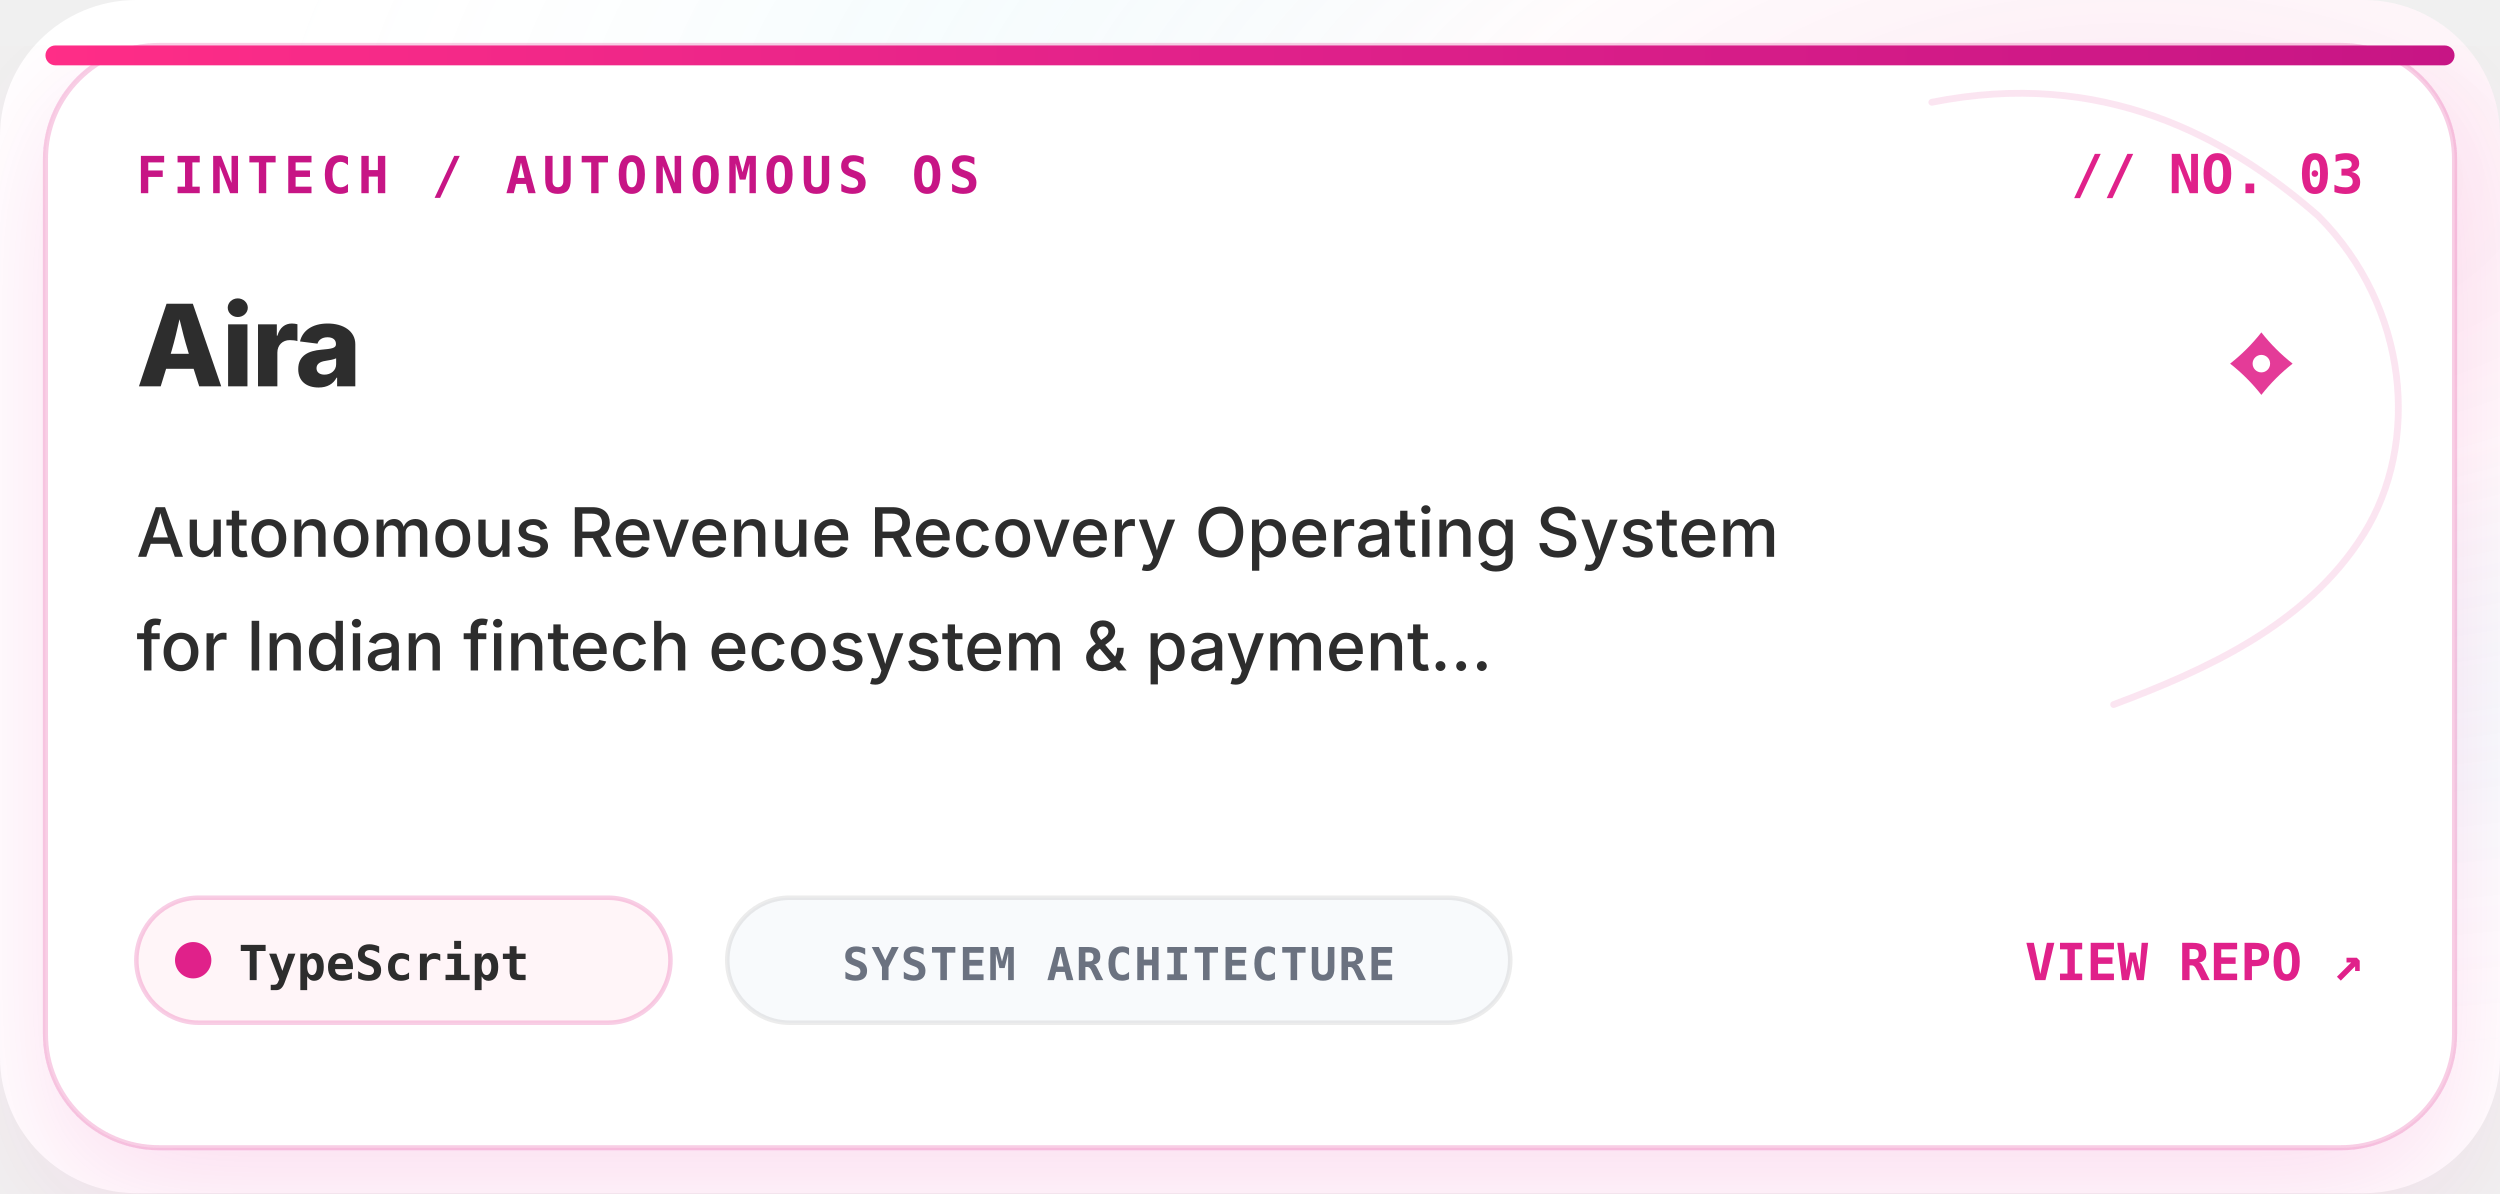
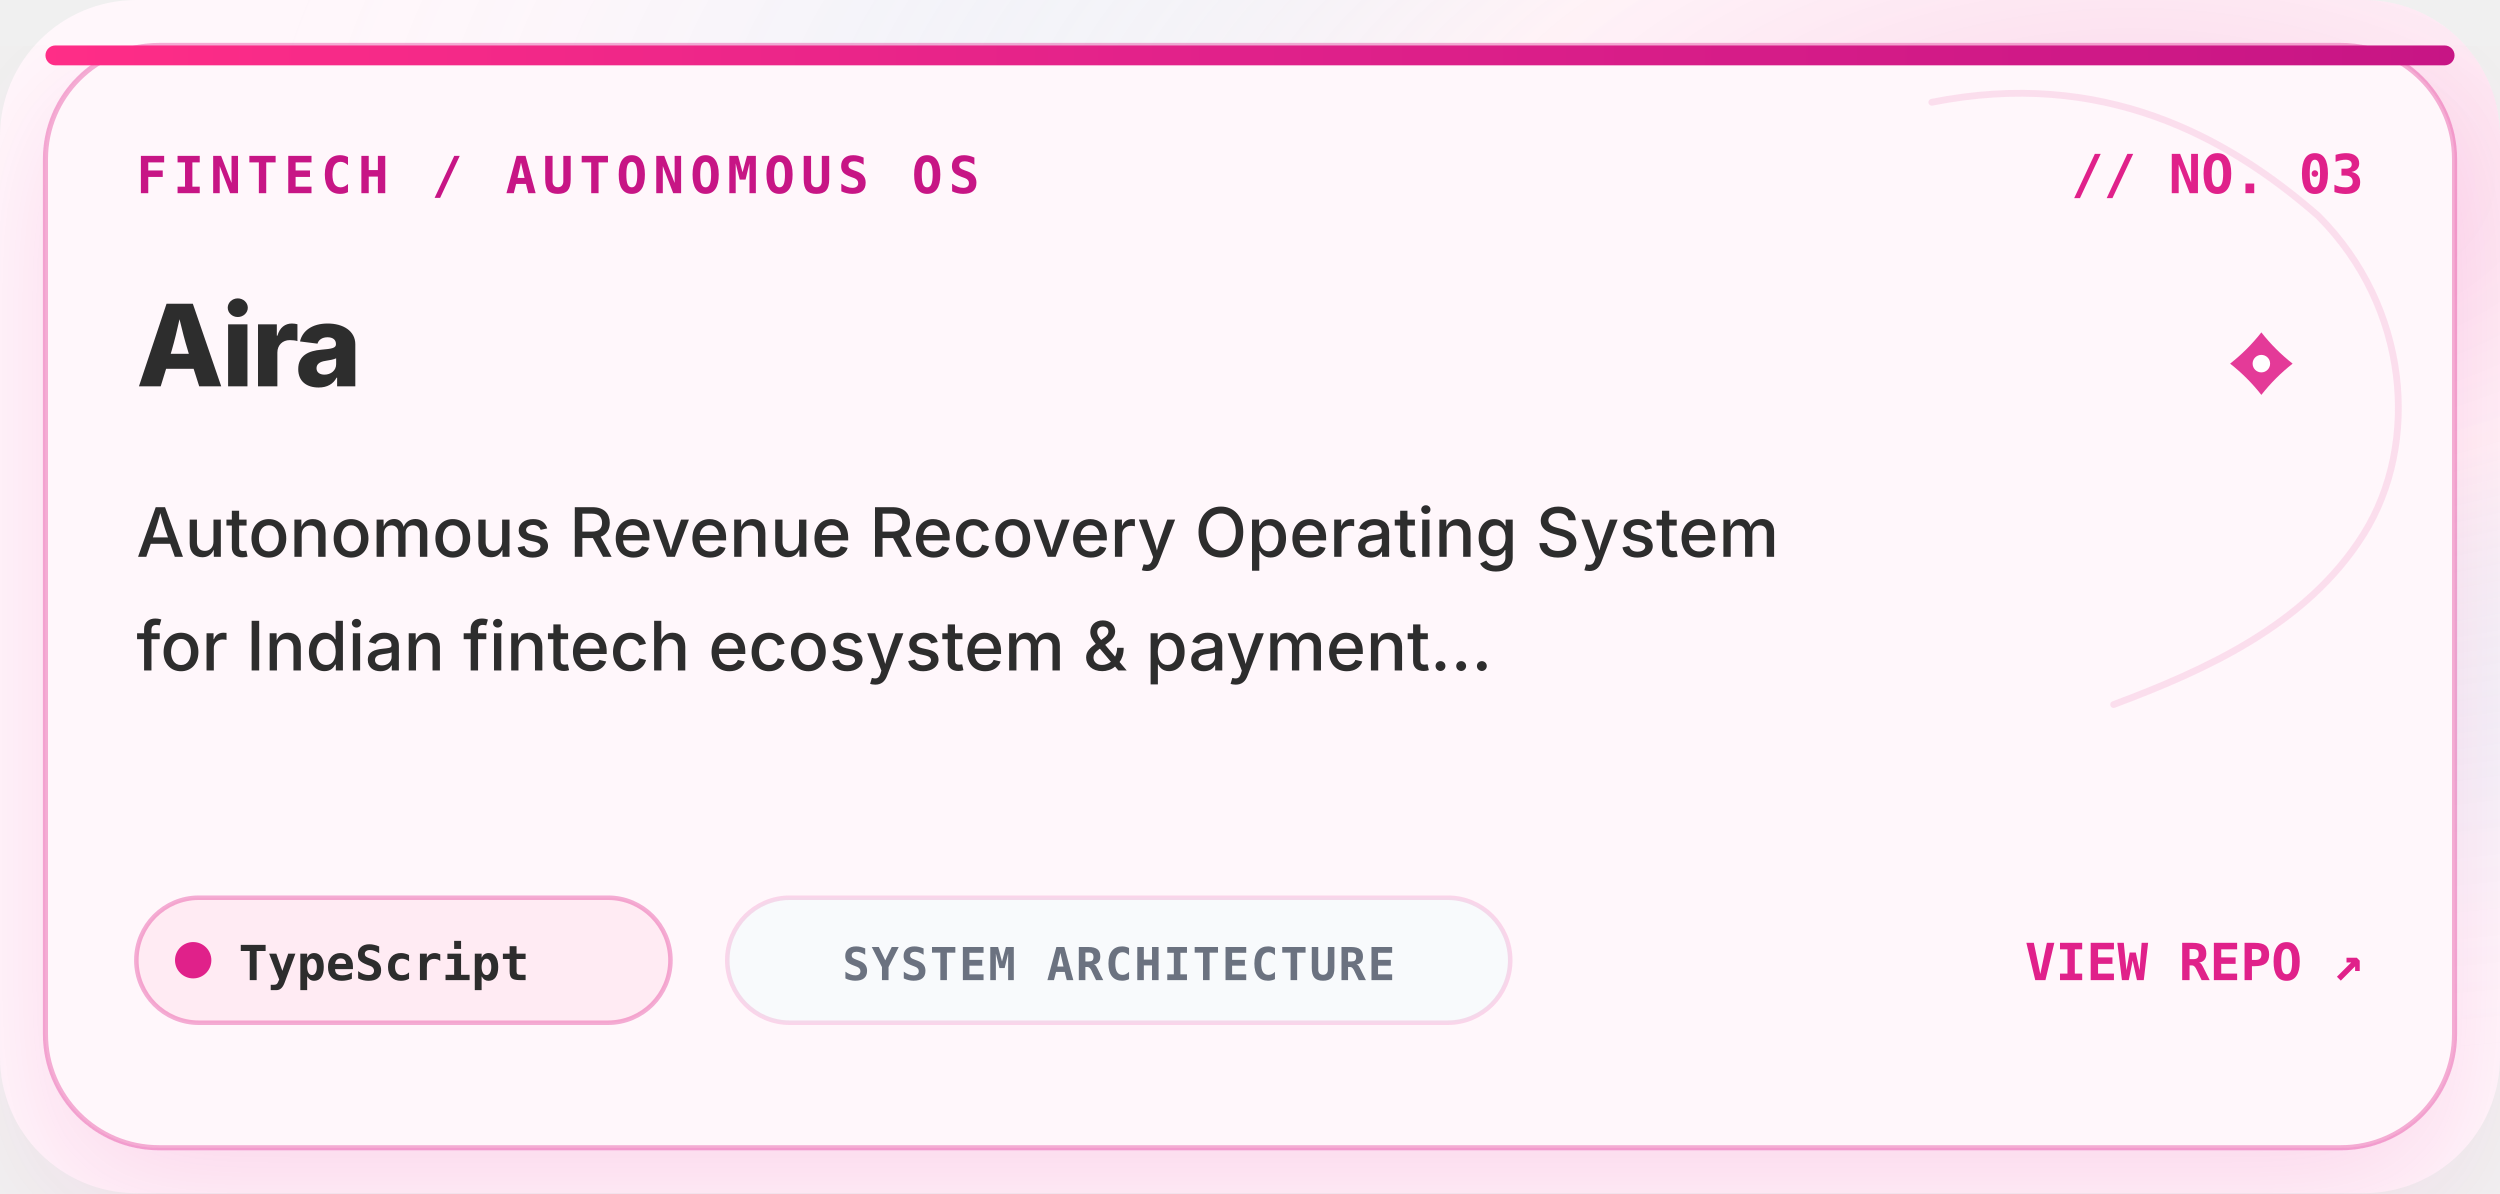
<svg xmlns="http://www.w3.org/2000/svg" viewBox="0 0 440 210" width="100%" height="210" fill="none">
  <defs>
    <style type="text/css">
        .display-title {
          font-family: 'Montserrat', 'Plus Jakarta Sans', 'Inter', -apple-system, BlinkMacSystemFont, 'Segoe UI', Roboto, sans-serif;
          font-weight: 800;
          letter-spacing: -0.02em;
        }
        .editorial-title {
          font-family: 'Cinzel', 'Playfair Display', 'Didot', Georgia, serif;
          font-weight: 700;
          letter-spacing: 0.08em;
        }
        .editorial-script {
          font-family: 'Pacifico', 'Cinzel', 'Playfair Display', 'Brush Script MT', cursive, sans-serif;
          letter-spacing: 0.02em;
        }
        .editorial-sans {
          font-family: 'Poppins', 'Inter', -apple-system, BlinkMacSystemFont, 'Segoe UI', Roboto, sans-serif;
          font-weight: 500;
        }
        .code-mono {
          font-family: 'JetBrains Mono', 'SF Mono', 'Fira Code', Menlo, Consolas, monospace;
        }
        
        /* Subtle Shimmer &amp; Pulse Keyframes */
        @keyframes subtlePulse {
          0%, 100% { opacity: 0.85; }
          50% { opacity: 1; }
        }
        @keyframes glint {
          0%, 100% { transform: scale(0.95); opacity: 0.7; }
          50% { transform: scale(1.08); opacity: 1; }
        }
        
        .pulse-anim {
          animation: subtlePulse 3s ease-in-out infinite;
        }
        .glint-anim {
          animation: glint 3.5s ease-in-out infinite;
          transform-origin: center;
        }
      </style>
    <linearGradient id="pcard_2_barbieGrad" x1="0%" y1="0%" x2="100%" y2="0%">
      <stop offset="0%" stop-color="#FF2D87" />
      <stop offset="50%" stop-color="#E0218A" />
      <stop offset="100%" stop-color="#C71585" />
    </linearGradient>
+     <linearGradient id="pcard_2_canvasPinkGrad" x1="0%" y1="0%" x2="100%" y2="100%">
+       <stop offset="0%" stop-color="#FFF0F6" />
+       <stop offset="50%" stop-color="#FFE4F0" />
+       <stop offset="100%" stop-color="#FFD6EA" />
+     </linearGradient>
    <linearGradient id="pcard_2_blushGrad" x1="0%" y1="0%" x2="100%" y2="100%">
-       <stop offset="0%" stop-color="#FFFFFF" />
-       <stop offset="60%" stop-color="#FFF0F5" />
+       <stop offset="0%" stop-color="#FFF5FA" />
+       <stop offset="50%" stop-color="#FFEBF3" />
      <stop offset="100%" stop-color="#FFD1DC" />
    </linearGradient>
    <linearGradient id="pcard_2_cyanGrad" x1="0%" y1="0%" x2="100%" y2="0%">
      <stop offset="0%" stop-color="#00B4D8" />
      <stop offset="100%" stop-color="#0077B6" />
    </linearGradient>
    <linearGradient id="pcard_2_cardGlass" x1="0%" y1="0%" x2="0%" y2="100%">
-       <stop offset="0%" stop-color="#FFFFFF" stop-opacity="0.98" />
-       <stop offset="100%" stop-color="#FFF8FA" stop-opacity="0.95" />
+       <stop offset="0%" stop-color="#FFF8FA" stop-opacity="0.98" />
+       <stop offset="100%" stop-color="#FFE8F2" stop-opacity="0.96" />
    </linearGradient>
    <linearGradient id="pcard_2_borderGrad" x1="0%" y1="0%" x2="100%" y2="100%">
-       <stop offset="0%" stop-color="#E0218A" stop-opacity="0.40" />
-       <stop offset="45%" stop-color="#FFD1DC" stop-opacity="0.25" />
-       <stop offset="75%" stop-color="#00B4D8" stop-opacity="0.20" />
-       <stop offset="100%" stop-color="#C71585" stop-opacity="0.35" />
+       <stop offset="0%" stop-color="#E0218A" stop-opacity="0.55" />
+       <stop offset="45%" stop-color="#FFD1DC" stop-opacity="0.40" />
+       <stop offset="75%" stop-color="#00B4D8" stop-opacity="0.30" />
+       <stop offset="100%" stop-color="#C71585" stop-opacity="0.50" />
    </linearGradient>
    <linearGradient id="pcard_2_goldGrad" x1="0%" y1="0%" x2="100%" y2="100%">
      <stop offset="0%" stop-color="#FDE68A" />
      <stop offset="50%" stop-color="#F59E0B" />
      <stop offset="100%" stop-color="#D97706" />
    </linearGradient>
    <radialGradient id="pcard_2_radialAura" cx="85%" cy="15%" r="75%">
-       <stop offset="0%" stop-color="#E0218A" stop-opacity="0.12" />
-       <stop offset="35%" stop-color="#FFD1DC" stop-opacity="0.08" />
-       <stop offset="70%" stop-color="#00B4D8" stop-opacity="0.03" />
-       <stop offset="100%" stop-color="#FAFAFC" stop-opacity="0" />
+       <stop offset="0%" stop-color="#E0218A" stop-opacity="0.18" />
+       <stop offset="35%" stop-color="#FFD1DC" stop-opacity="0.12" />
+       <stop offset="70%" stop-color="#00B4D8" stop-opacity="0.04" />
+       <stop offset="100%" stop-color="#FFF0F6" stop-opacity="0" />
    </radialGradient>
    <filter id="pcard_2_cardShadow" x="-10%" y="-10%" width="120%" height="125%">
      <feDropShadow dx="0" dy="8" stdDeviation="12" flood-color="#E0218A" flood-opacity="0.14" />
    </filter>
    <filter id="pcard_2_pinkGlow" x="-20%" y="-20%" width="140%" height="140%">
      <feGaussianBlur stdDeviation="4" result="blur" />
      <feComposite in="SourceGraphic" in2="blur" operator="over" />
    </filter>
  </defs>
-   <rect width="440" height="210" rx="24" fill="#FFFFFF" />
+   <rect width="440" height="210" rx="24" fill="#FFF7FB" />
  <rect width="440" height="210" rx="24" fill="url(#pcard_2_radialAura)" />
-   <rect x="8" y="8" width="424" height="194" rx="20" fill="#FFFFFF" stroke="rgba(224, 33, 138, 0.22)" stroke-width="0.9" filter="url(#pcard_2_cardShadow)" />
+   <rect x="8" y="8" width="424" height="194" rx="20" fill="#FFF7FB" stroke="rgba(224, 33, 138, 0.35)" stroke-width="0.9" filter="url(#pcard_2_cardShadow)" />
  <rect x="8" y="8" width="424" height="3.5" rx="1.75" fill="url(#pcard_2_barbieGrad)" />
  <path d="       M 340 18       C 370 12, 392 24, 408 38       C 424 54, 426 78, 416 94       C 406 110, 388 118, 372 124     " fill="none" stroke="#E0218A" stroke-width="1.2" stroke-linecap="round" opacity="0.12" />
  <g transform="translate(24, 34)">
    <text x="0" y="0" class="code-mono" font-size="9" font-weight="700" fill="#C71585" letter-spacing="0.12em">
        FINTECH / AUTONOMOUS OS
      </text>
    <text x="392" y="0" text-anchor="end" class="code-mono" font-size="9.5" font-weight="800" fill="#E0218A">
        // NO. 03
      </text>
  </g>
  <g transform="translate(24, 68)">
    <text x="0" y="0" class="display-title" font-size="20" font-weight="800" fill="#2D2D2D">
        Aira
      </text>
  </g>
  <g transform="translate(24, 98)">
    <text x="0" y="0" class="editorial-sans" font-size="12" fill="#2D2D2D">
        Autonomous Revenue Recovery Operating System
      </text>
    <text x="0" y="20" class="editorial-sans" font-size="12" fill="#2D2D2D">
        for Indian fintech ecosystem &amp; payment...
      </text>
  </g>
  <g transform="translate(24, 172)">
-     <rect x="0" y="-14" width="94" height="22" rx="11" fill="#FFF5F8" stroke="rgba(224, 33, 138, 0.22)" stroke-width="0.8" />
+     <rect x="0" y="-14" width="94" height="22" rx="11" fill="#FFEBF3" stroke="rgba(224, 33, 138, 0.35)" stroke-width="0.8" />
    <circle cx="10" cy="-3" r="3.2" fill="#E0218A" />
    <text x="18" y="0.5" class="code-mono" font-size="8.5" font-weight="700" fill="#2D2D2D">
        TypeScript
      </text>
-     <rect x="104" y="-14" width="137.8" height="22" rx="11" fill="#F8FAFC" stroke="rgba(17, 17, 22, 0.08)" stroke-width="0.8" />
+     <rect x="104" y="-14" width="137.8" height="22" rx="11" fill="#F8FAFC" stroke="rgba(224, 33, 138, 0.16)" stroke-width="0.8" />
    <text x="172.9" y="0.5" text-anchor="middle" class="code-mono" font-size="8" font-weight="700" fill="#6B7280" letter-spacing="0.04em">
        SYSTEM ARCHITECTURE
      </text>
    <text x="392" y="0.5" text-anchor="end" class="code-mono" font-size="9" font-weight="800" fill="#E0218A">
        VIEW REPO ↗
      </text>
  </g>
  <g class="glint-anim" style="transform-origin: 398px 64px;">
    <path d="         M 398 58.5         Q 400.42 61.58 403.5 64         Q 400.42 66.42 398 69.5         Q 395.58 66.42 392.5 64         Q 395.58 61.58 398 58.5         Z" fill="#E0218A" opacity="0.88" />
    <circle cx="398" cy="64" r="1.54" fill="#FFFFFF" />
  </g>
</svg>
